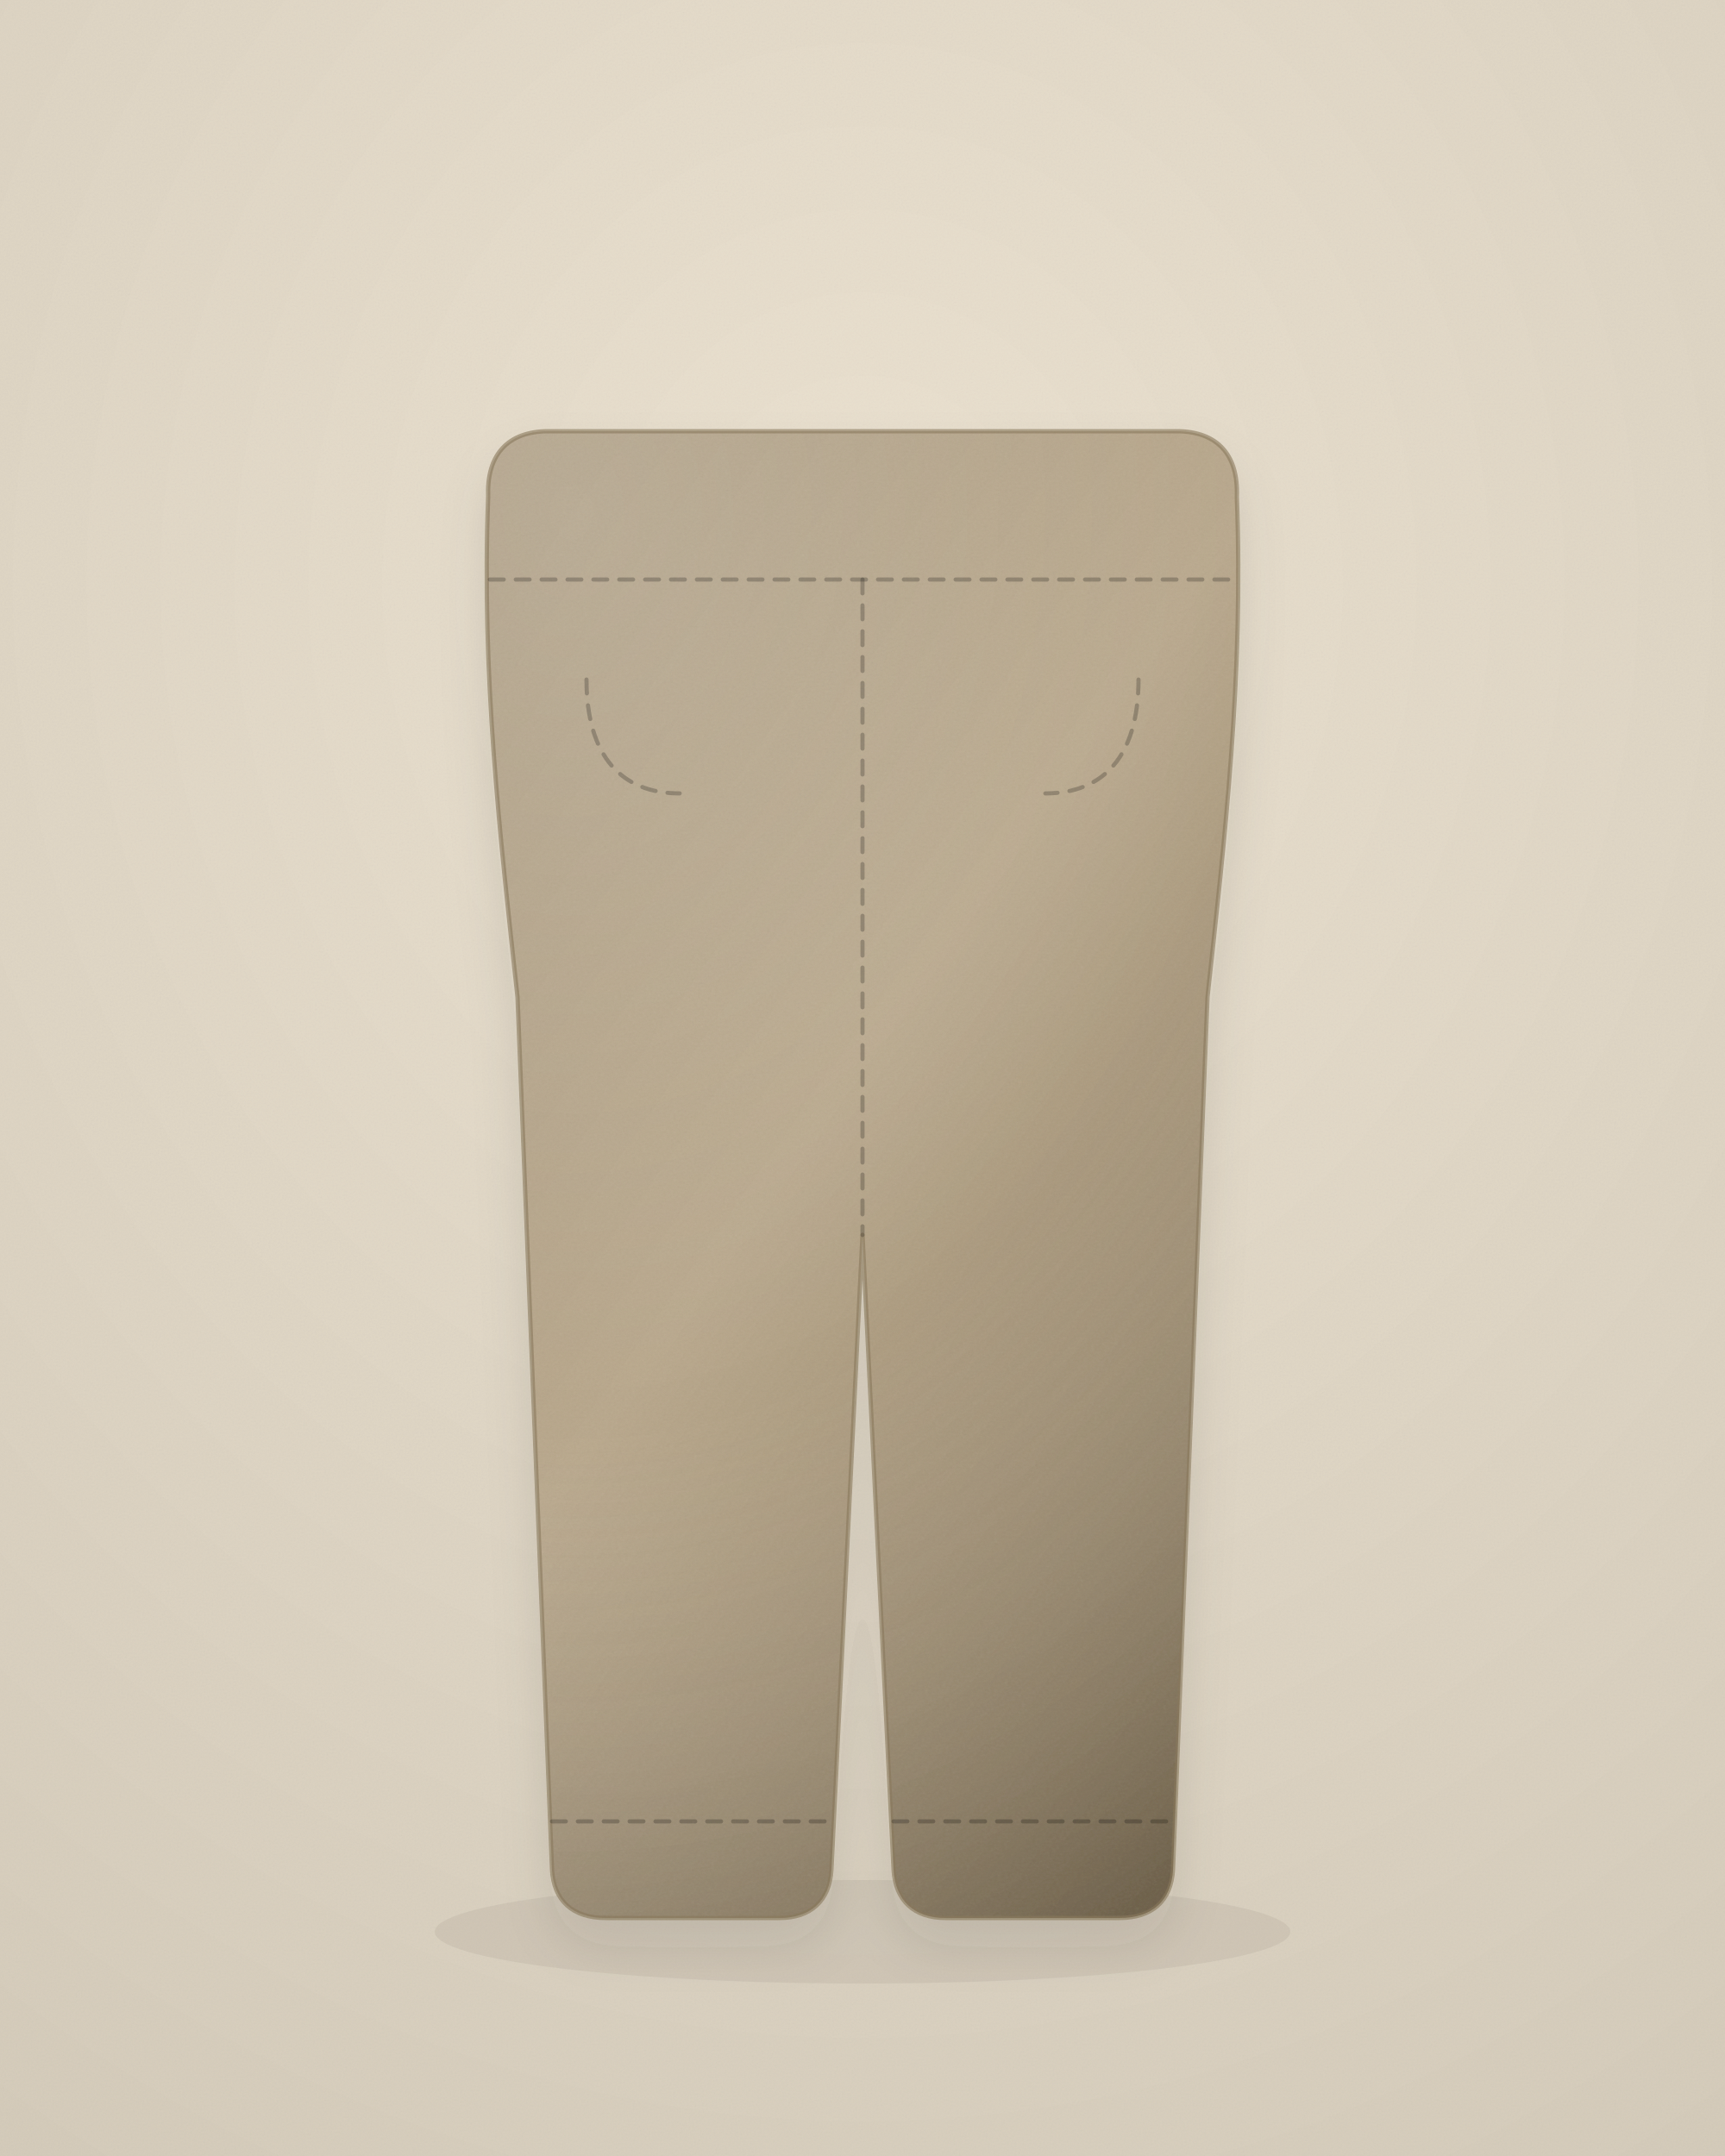
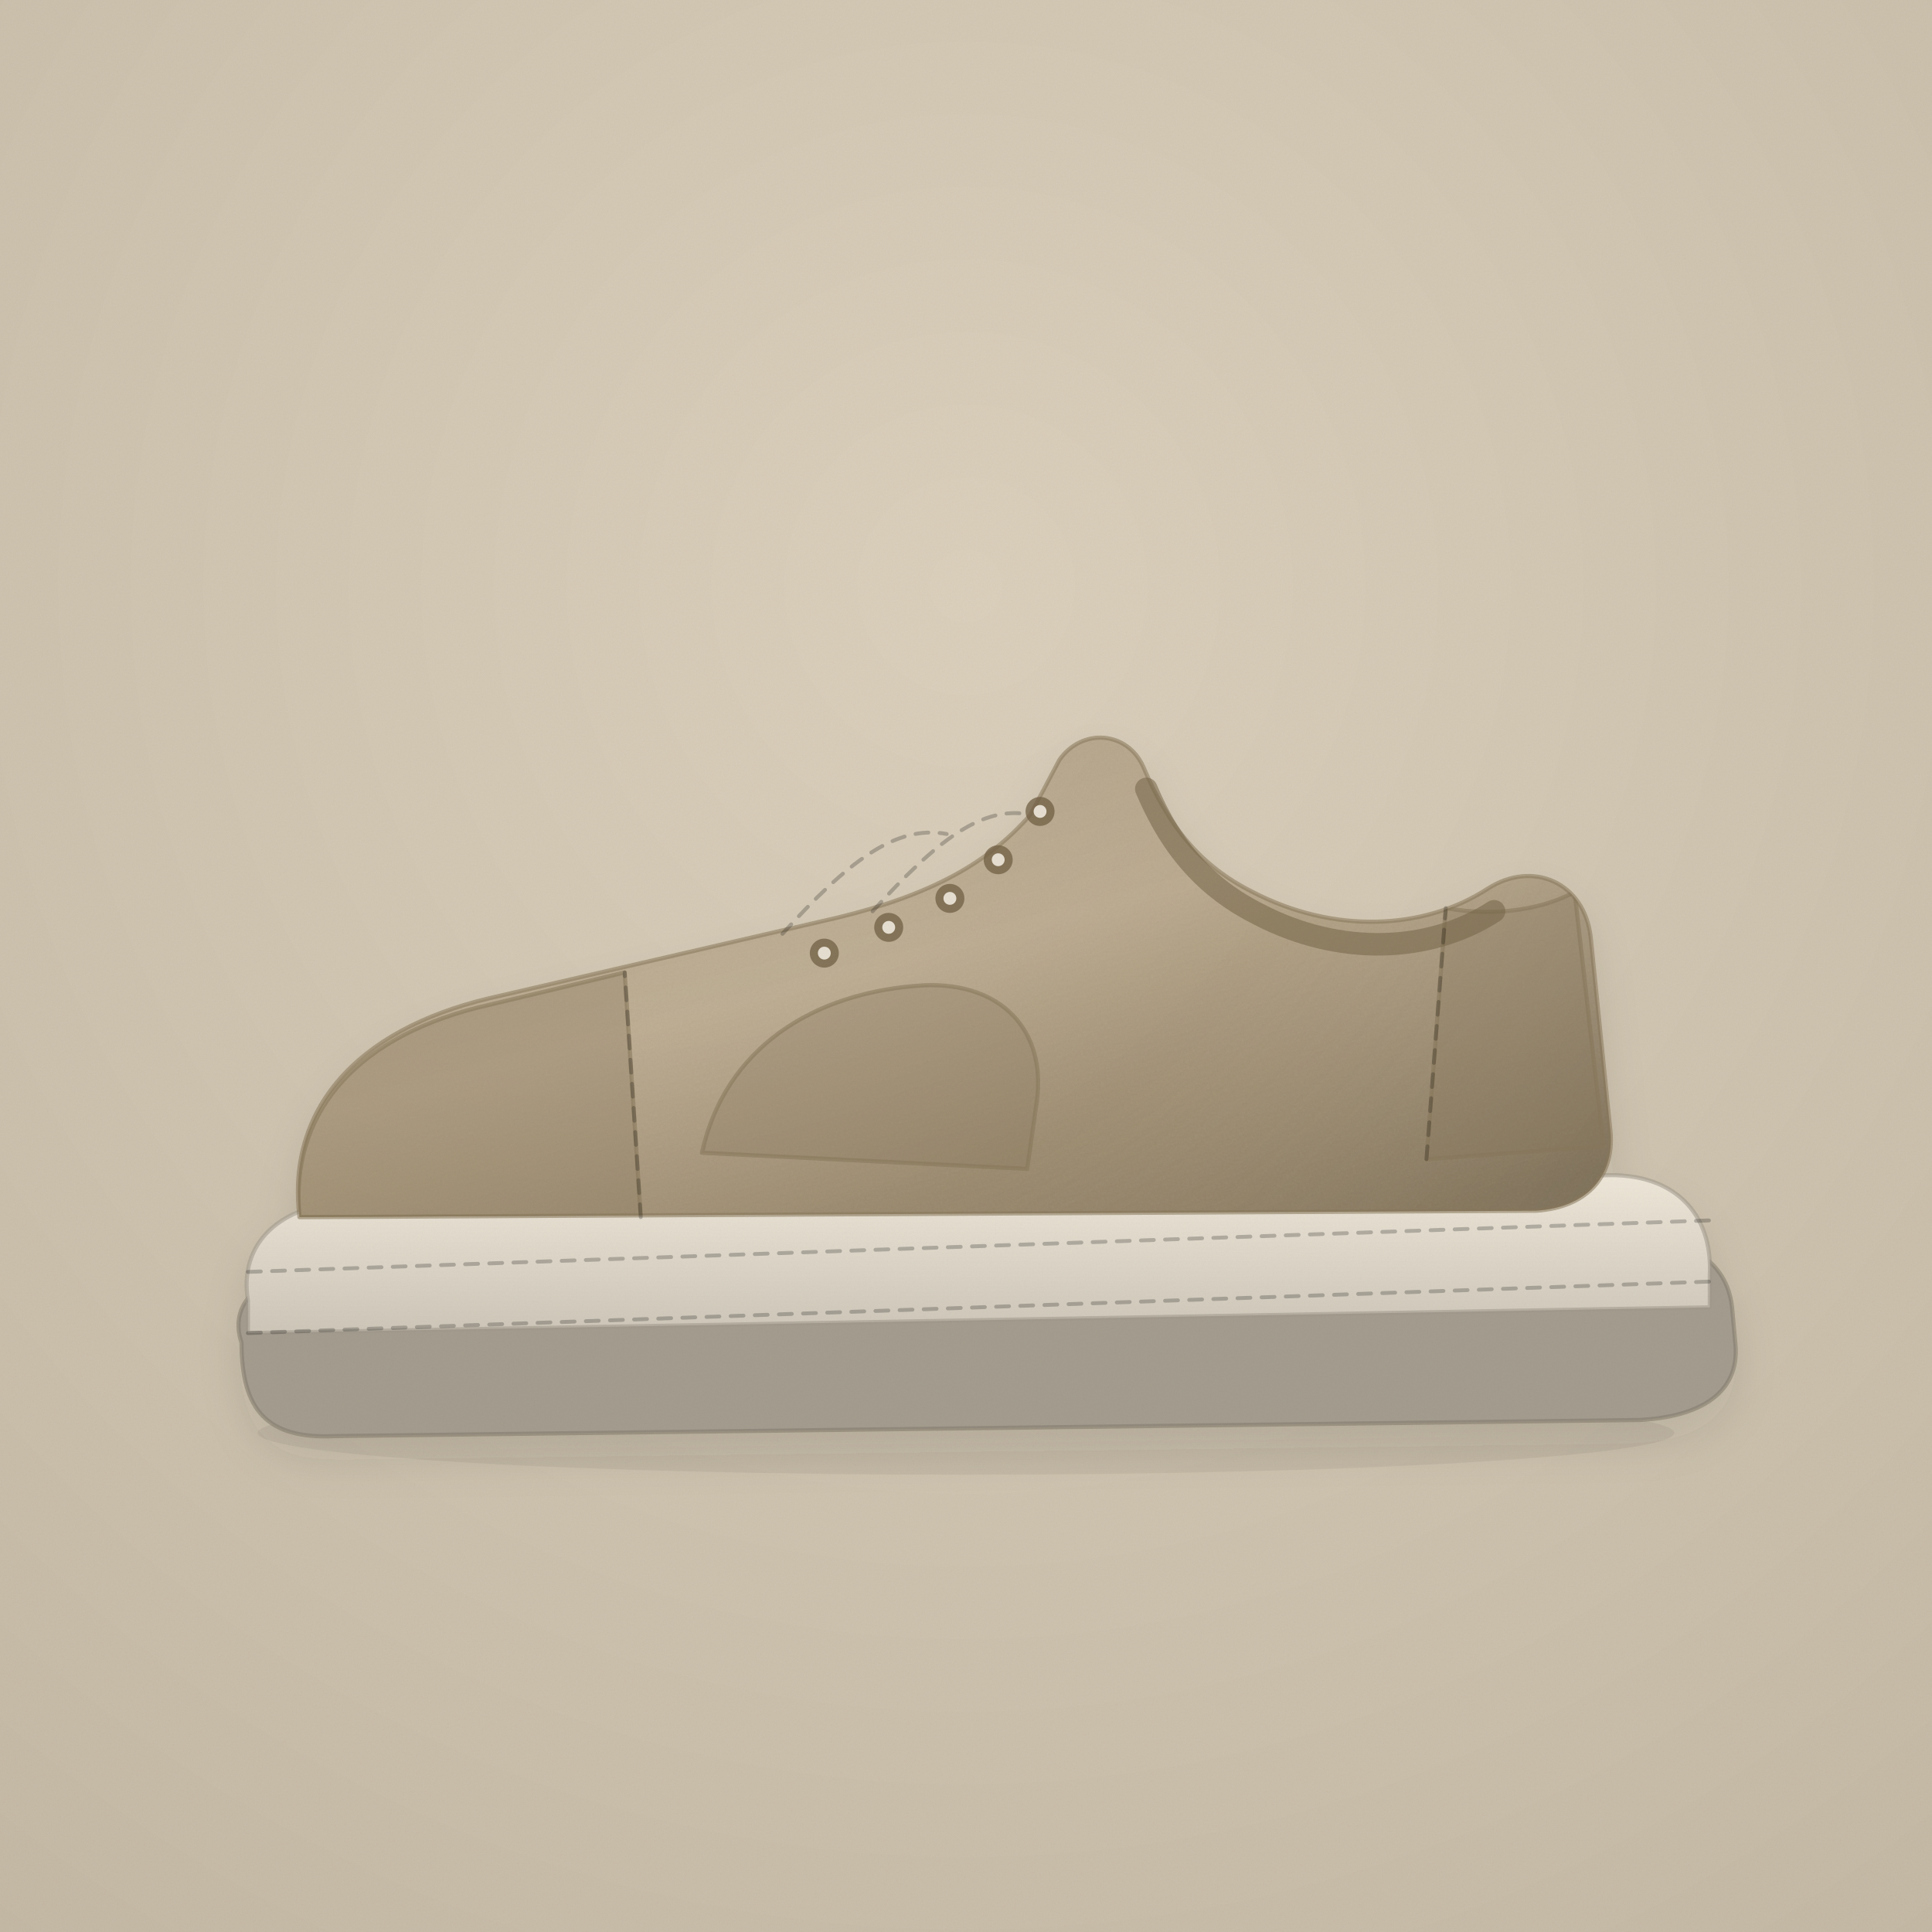
- <svg xmlns="http://www.w3.org/2000/svg" viewBox="0 0 1000 1250" width="1000" height="1250" role="img" aria-label="pantalón">
+ <svg xmlns="http://www.w3.org/2000/svg" viewBox="0 0 1200 1200" width="1200" height="1200" role="img" aria-label="zapatilla de skate">
  <defs>
-     <radialGradient id="bg-pants-B9A88C-front" cx="50%" cy="36%" r="80%">
-       <stop offset="0%" stop-color="#eae1d0" />
-       <stop offset="100%" stop-color="#c8bfae" />
+     <radialGradient id="bg-skate-B9A88C-side" cx="50%" cy="38%" r="78%">
+       <stop offset="0%" stop-color="#dacfbb" />
+       <stop offset="100%" stop-color="#b8ad99" />
    </radialGradient>
-     <linearGradient id="cloth-pants-B9A88C-front" x1="16%" y1="0%" x2="88%" y2="100%">
+     <linearGradient id="upper-skate-B9A88C-side" x1="14%" y1="0%" x2="86%" y2="100%">
      <stop offset="0%" stop-color="#ab9a7e" />
-       <stop offset="44%" stop-color="#B9A88C" />
-       <stop offset="100%" stop-color="#89785c" />
+       <stop offset="46%" stop-color="#B9A88C" />
+       <stop offset="100%" stop-color="#87765a" />
    </linearGradient>
-     <radialGradient id="fold-pants-B9A88C-front" cx="33%" cy="24%" r="72%">
-       <stop offset="0%" stop-color="#ffffff" stop-opacity="0.18" />
+     <linearGradient id="mid-skate-B9A88C-side" x1="0%" y1="0%" x2="0%" y2="100%">
+       <stop offset="0%" stop-color="#ede6d8" />
+       <stop offset="100%" stop-color="#cdc6b8" />
+     </linearGradient>
+     <radialGradient id="fold-skate-B9A88C-side" cx="32%" cy="22%" r="74%">
+       <stop offset="0%" stop-color="#ffffff" stop-opacity="0.20" />
      <stop offset="58%" stop-color="#ffffff" stop-opacity="0" />
-       <stop offset="100%" stop-color="#000000" stop-opacity="0.20" />
+       <stop offset="100%" stop-color="#000000" stop-opacity="0.22" />
    </radialGradient>
-     <filter id="grain-pants-B9A88C-front">
+     <filter id="grain-skate-B9A88C-side">
      <feTurbulence type="fractalNoise" baseFrequency="0.9" numOctaves="3" seed="7" />
      <feColorMatrix type="saturate" values="0" />
    </filter>
-     <filter id="drop-pants-B9A88C-front" x="-30%" y="-30%" width="160%" height="160%">
-       <feDropShadow dx="0" dy="16" stdDeviation="14" flood-color="#3a3128" flood-opacity="0.10" />
+     <filter id="drop-skate-B9A88C-side" x="-30%" y="-30%" width="160%" height="160%">
+       <feDropShadow dx="0" dy="14" stdDeviation="13" flood-color="#3a3128" flood-opacity="0.10" />
    </filter>
-     <filter id="weave-pants-B9A88C-front">
-       <feTurbulence type="fractalNoise" baseFrequency="0.5 0.72" numOctaves="2" seed="9" result="n" />
+     <filter id="weave-skate-B9A88C-side">
+       <feTurbulence type="fractalNoise" baseFrequency="0.55 0.72" numOctaves="2" seed="9" result="n" />
      <feColorMatrix in="n" type="saturate" values="0" />
      <feComponentTransfer>
-         <feFuncA type="linear" slope="0.12" />
+         <feFuncA type="linear" slope="0.11" />
      </feComponentTransfer>
    </filter>
-     <clipPath id="body-pants-B9A88C-front">
-       <path d="M318,250 L682,250 C706,250 718,264 717,288       C721,392 710,486 700,578       L680,1084 C679,1102 668,1112 649,1112       L548,1112 C530,1112 519,1102 518,1084       L500,716 L482,1084 C481,1102 470,1112 452,1112       L351,1112 C332,1112 321,1102 320,1084       L300,578 C290,486 279,392 283,288       C282,264 294,250 318,250 Z" />
+     <clipPath id="body-skate-B9A88C-side">
+       <path d="M186,756 C178,690 220,640 304,620       L520,570 C578,556 614,536 640,506       L658,472 C672,452 700,454 710,476       C726,514 746,538 778,554       C828,580 884,578 924,552       C952,534 984,548 988,582       L1000,700 C1004,730 986,750 954,752       L186,756 Z" />
    </clipPath>
  </defs>
-   <rect x="-400" y="-400" width="1800" height="2050" fill="url(#bg-pants-B9A88C-front)" />
-   <ellipse cx="500" cy="1120" rx="248" ry="30" fill="#3a3128" opacity="0.07" />
-   <g filter="url(#drop-pants-B9A88C-front)">
-     <path d="M318,250 L682,250 C706,250 718,264 717,288       C721,392 710,486 700,578       L680,1084 C679,1102 668,1112 649,1112       L548,1112 C530,1112 519,1102 518,1084       L500,716 L482,1084 C481,1102 470,1112 452,1112       L351,1112 C332,1112 321,1102 320,1084       L300,578 C290,486 279,392 283,288       C282,264 294,250 318,250 Z" fill="url(#cloth-pants-B9A88C-front)" />
-     <g clip-path="url(#body-pants-B9A88C-front)">
-       <rect x="0" y="0" width="1000" height="1250" fill="url(#fold-pants-B9A88C-front)" />
-       <rect x="0" y="0" width="1000" height="1250" filter="url(#weave-pants-B9A88C-front)" opacity="0.6" />
+   <rect x="-400" y="-400" width="2000" height="2000" fill="url(#bg-skate-B9A88C-side)" />
+   <ellipse cx="600" cy="890" rx="440" ry="26" fill="#3a3128" opacity="0.07" />
+   <g filter="url(#drop-skate-B9A88C-side)">
+     <path d="M150,834 C142,810 160,792 196,790 L1012,770       C1052,768 1074,786 1076,814 L1078,836       C1080,864 1058,880 1018,882 L208,892       C166,894 150,876 150,834 Z" fill="#a39c8e" />
+     <path d="M150,834 C142,810 160,792 196,790 L1012,770       C1052,768 1074,786 1076,814 L1078,836       C1080,864 1058,880 1018,882 L208,892       C166,894 150,876 150,834 Z" fill="none" stroke="#817a6c" stroke-opacity="0.55" stroke-width="2.6" stroke-linejoin="round" />
+     <path d="M154,808 C148,772 174,748 218,746 L996,730       C1040,728 1064,754 1062,792 L1062,812 L154,828 Z" fill="url(#mid-skate-B9A88C-side)" />
+     <path d="M154,808 C148,772 174,748 218,746 L996,730       C1040,728 1064,754 1062,792 L1062,812 L154,828 Z" fill="none" stroke="#9f988a" stroke-opacity="0.55" stroke-width="2.6" stroke-linejoin="round" />
+     <path d="M186,756 C178,690 220,640 304,620       L520,570 C578,556 614,536 640,506       L658,472 C672,452 700,454 710,476       C726,514 746,538 778,554       C828,580 884,578 924,552       C952,534 984,548 988,582       L1000,700 C1004,730 986,750 954,752       L186,756 Z" fill="url(#upper-skate-B9A88C-side)" />
+     <g clip-path="url(#body-skate-B9A88C-side)">
+       <rect x="0" y="0" width="1200" height="1200" fill="url(#fold-skate-B9A88C-side)" />
+       <rect x="0" y="0" width="1200" height="1200" filter="url(#weave-skate-B9A88C-side)" opacity="0.6" />
+       <path d="M186,756 C180,694 218,646 296,626 L388,604 L398,756 Z" fill="#87765a" fill-opacity="0.30" />
+       <path d="M186,756 C180,694 218,646 296,626 L388,604 L398,756 Z" fill="none" stroke="#87765a" stroke-opacity="0.55" stroke-width="2.6" stroke-linejoin="round" />
+       <path d="M898,564 C930,570 960,564 978,554 L996,712 L886,720 Z" fill="#87765a" fill-opacity="0.30" />
+       <path d="M898,564 C930,570 960,564 978,554 L996,712 L886,720 Z" fill="none" stroke="#87765a" stroke-opacity="0.55" stroke-width="2.6" stroke-linejoin="round" />
+       <path d="M436,716 C450,652 504,616 574,612 C622,610 650,640 644,684 L638,726 Z" fill="#87765a" fill-opacity="0.30" />
+       <path d="M436,716 C450,652 504,616 574,612 C622,610 650,640 644,684 L638,726 Z" fill="none" stroke="#87765a" stroke-opacity="0.55" stroke-width="2.6" stroke-linejoin="round" />
    </g>
-     <path d="M318,250 L682,250 C706,250 718,264 717,288       C721,392 710,486 700,578       L680,1084 C679,1102 668,1112 649,1112       L548,1112 C530,1112 519,1102 518,1084       L500,716 L482,1084 C481,1102 470,1112 452,1112       L351,1112 C332,1112 321,1102 320,1084       L300,578 C290,486 279,392 283,288       C282,264 294,250 318,250 Z" fill="none" stroke="#89785c" stroke-opacity="0.6" stroke-width="2.5" stroke-linejoin="round" />
+     <path d="M186,756 C178,690 220,640 304,620       L520,570 C578,556 614,536 640,506       L658,472 C672,452 700,454 710,476       C726,514 746,538 778,554       C828,580 884,578 924,552       C952,534 984,548 988,582       L1000,700 C1004,730 986,750 954,752       L186,756 Z" fill="none" stroke="#87765a" stroke-opacity="0.55" stroke-width="2.6" stroke-linejoin="round" />
+     <path d="M712,490 C728,528 750,552 782,568 C832,594 888,592 928,566" fill="none" stroke="#756448" stroke-opacity="0.55" stroke-width="14" stroke-linecap="round" />
    <g fill="none" stroke="rgba(0,0,0,0.22)" stroke-width="2.4" stroke-dasharray="8 7" stroke-linecap="round">
-       <path d="M284,336 L716,336" />
-       <path d="M500,336 L500,716" />
-       <path d="M340,394 C340,438 360,460 394,460" />
-       <path d="M660,394 C660,438 640,460 606,460" />
-       <path d="M320,1056 L482,1056" />
-       <path d="M518,1056 L680,1056" />
+       <path d="M398,756 L388,604" />
+       <path d="M886,720 L898,564" />
+       <path d="M154,828 L1062,796" />
+       <path d="M154,790 L1062,758" />
+       <path d="M542,566 C582,522 610,500 640,506" />
+       <path d="M486,580 C526,536 556,512 588,518" />
    </g>
+     <circle cx="512" cy="592" r="9" fill="#716044" fill-opacity="0.75" />
+     <circle cx="512" cy="592" r="4" fill="#e5ded0" />
+     <circle cx="552" cy="576" r="9" fill="#716044" fill-opacity="0.75" />
+     <circle cx="552" cy="576" r="4" fill="#e5ded0" />
+     <circle cx="590" cy="558" r="9" fill="#716044" fill-opacity="0.75" />
+     <circle cx="590" cy="558" r="4" fill="#e5ded0" />
+     <circle cx="620" cy="534" r="9" fill="#716044" fill-opacity="0.75" />
+     <circle cx="620" cy="534" r="4" fill="#e5ded0" />
+     <circle cx="646" cy="504" r="9" fill="#716044" fill-opacity="0.75" />
+     <circle cx="646" cy="504" r="4" fill="#e5ded0" />
  </g>
-   <rect x="-400" y="-400" width="1800" height="2050" filter="url(#grain-pants-B9A88C-front)" opacity="0.05" style="mix-blend-mode:multiply" />
+   <rect x="-400" y="-400" width="2000" height="2000" filter="url(#grain-skate-B9A88C-side)" opacity="0.05" style="mix-blend-mode:multiply" />
</svg>
